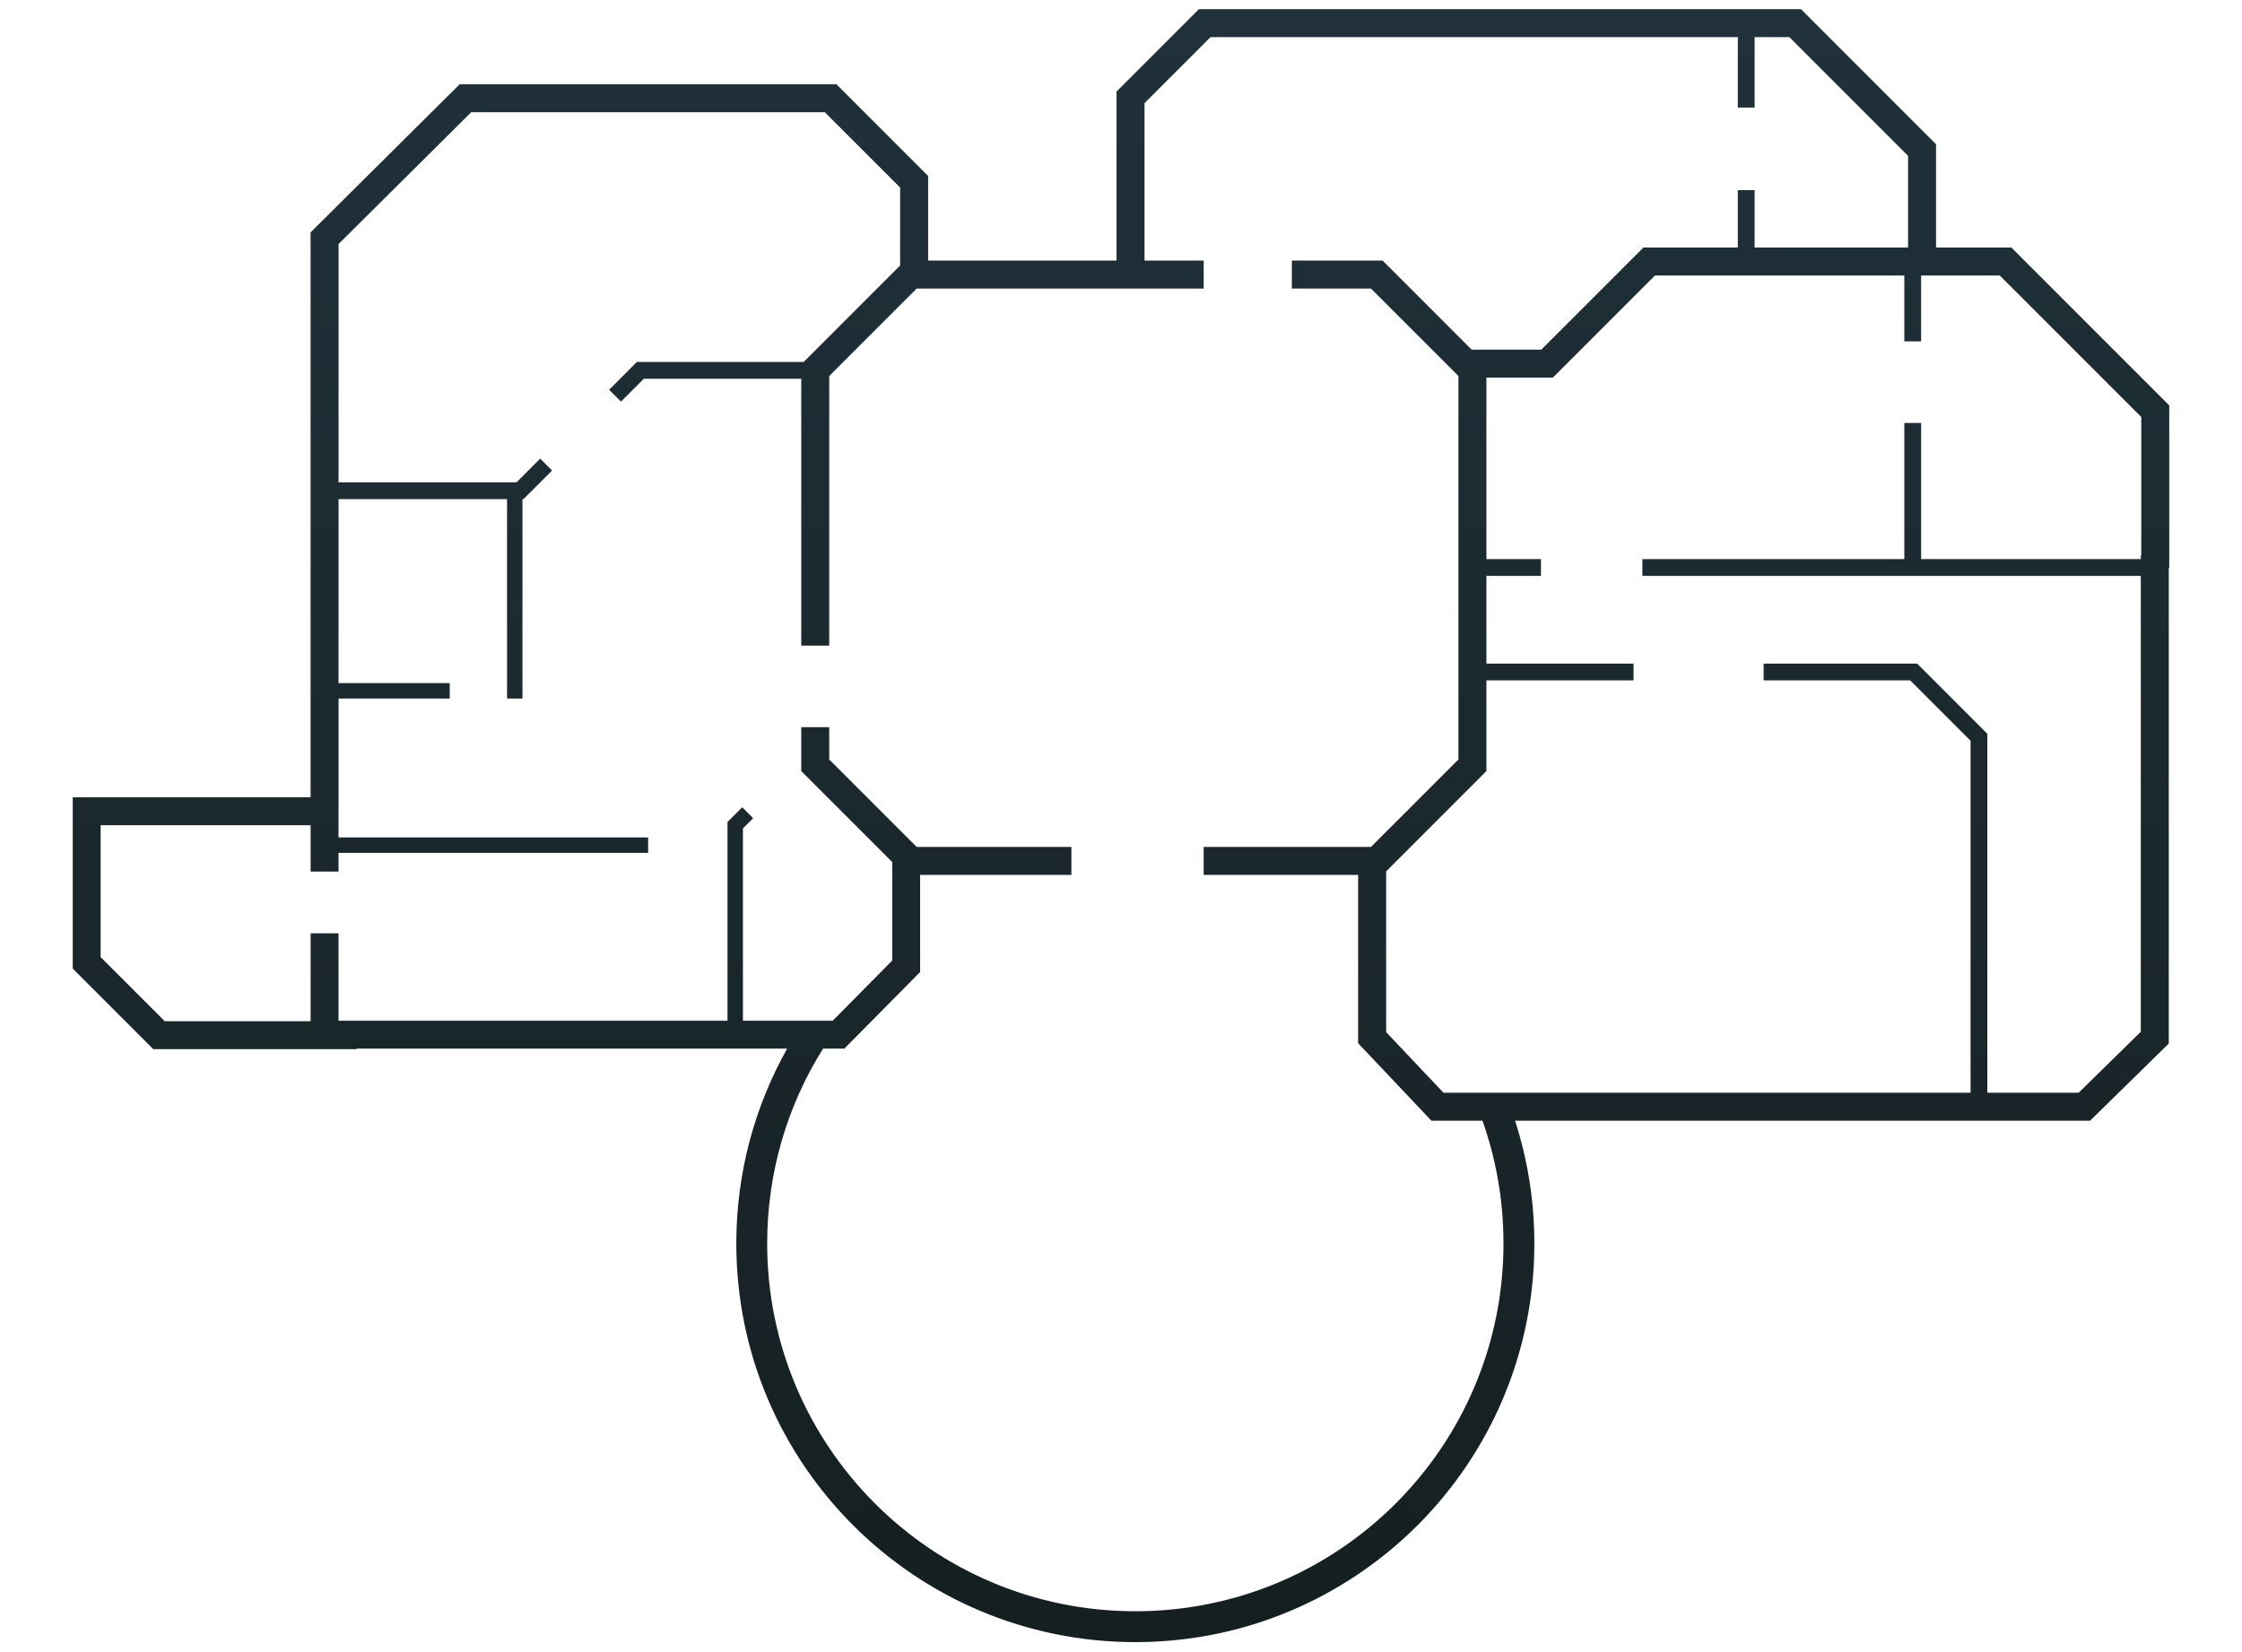
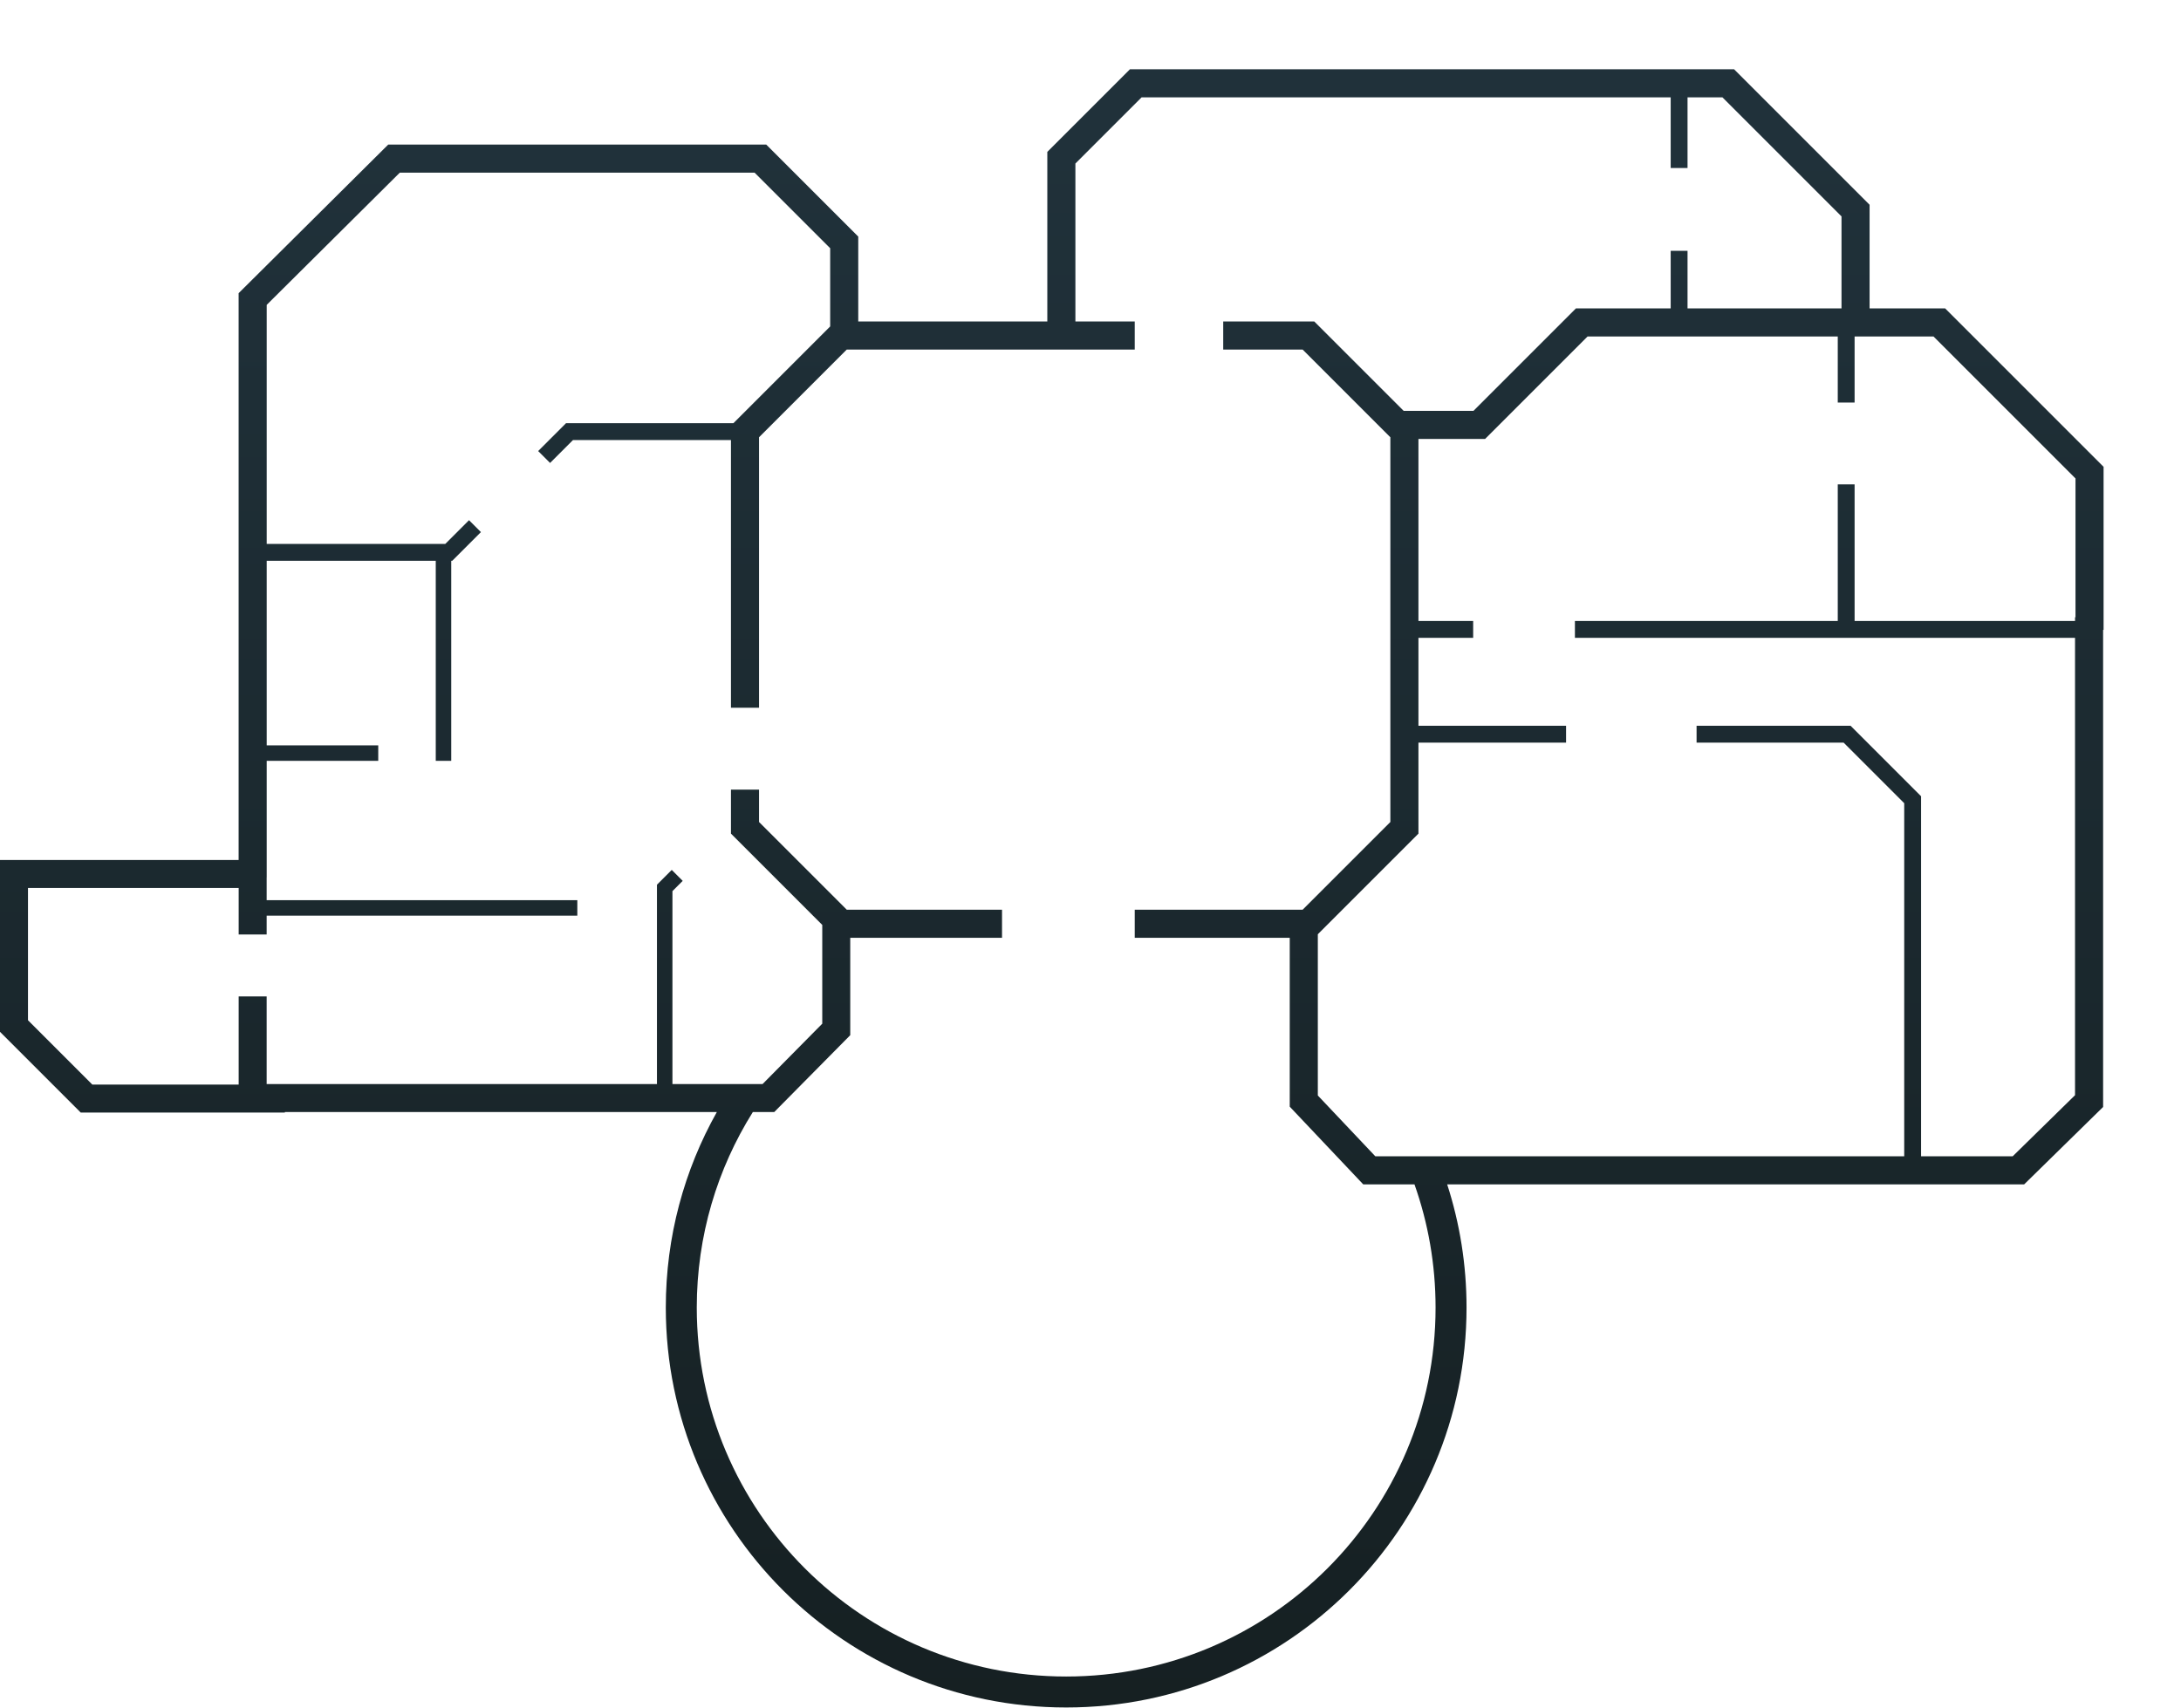
- <svg xmlns="http://www.w3.org/2000/svg" preserveAspectRatio="none" width="1017" height="749" viewBox="-33 -4.157 1017 749" fill="none">
-   <path id="Union" fill-rule="evenodd" clip-rule="evenodd" d="M845.214 61.266V108.114H879.367L951 179.747V253.465H950.789V469.179L915.086 504.179H654.249C659.931 521.729 663 540.447 663 559.869C663 659.738 581.957 740.685 482 740.685C382.043 740.685 301 659.738 301 559.869C301 527.772 309.378 497.613 324.069 471.474H128.789V471.707H36.499L0 435.207V357.5H107.881V101.24L175.507 34.062H346.414L388.004 75.653V114.038H473.479V37.357L510.838 0H783.948L845.214 61.266ZM486.174 42.616V114.038H513V126.732H382.805L343.149 166.388V288.685H330.456V167.644H259.041L248.681 178.003L243.295 172.617L255.887 160.026H331.558L375.31 116.274V80.91L341.156 46.757H180.739L120.575 106.523V214.613H201.3L212.032 203.88L217.418 209.266L204.455 222.229H204V312.685H197V222.229H120.575V305.685H171V312.685H120.575V365.387H120.554V375.685H261V382.685H120.554V391.185H107.902V370.151H12.651V429.967L41.74 459.056H107.902V419.185H120.554V458.822H297V368.685H297.006L303.689 362.001L308.639 366.951L304 371.59V458.822H344.74L371.733 431.522V386.867L330.456 345.59V325.685H343.149V340.331L382.805 379.985H453V392.68H384.385V436.721L350.023 471.474H340.348C324.286 497.099 315 527.391 315 559.869C315 651.992 389.761 726.685 482 726.685C574.239 726.685 649 651.992 649 559.869C649 540.329 645.637 521.587 639.467 504.179H616.308L583.075 469.038V392.68H513V379.985H588.908L628.562 340.331V166.388L588.908 126.732H553V114.038H594.167L634.577 154.448H666.133L712.467 108.114H755.295V82.091H762.912V108.114H832.52L832.519 66.523L778.689 12.694H762.912V44.642H755.295V12.694H516.097L486.174 42.616ZM838.442 120.809V150.685H830.827V120.809H717.726L671.391 167.144H641.257V249.444H666V257.062H641.257V296.838H708V304.454H641.257V345.59L595.77 391.078V463.986L621.775 491.485H860.87V331.843L833.48 304.454H767V296.838H836.636L868.486 328.688V491.485H909.901L938.095 463.848V257.062H712V249.444H830.827V187.685H838.442V249.444H938.095V247.752H938.306V185.005L874.108 120.808L838.442 120.809Z" fill="url(#paint0_linear_0_4)" />
+ <svg xmlns="http://www.w3.org/2000/svg" preserveAspectRatio="none" width="986" height="772" viewBox="0 0 986 772" fill="none">
+   <g transform="translate(0, 31.315)">
+     <path id="Union" fill-rule="evenodd" clip-rule="evenodd" d="M845.214 61.266V108.114H879.367L951 179.747V253.465H950.789V469.179L915.086 504.179H654.249C659.931 521.729 663 540.447 663 559.869C663 659.738 581.957 740.685 482 740.685C382.043 740.685 301 659.738 301 559.869C301 527.772 309.378 497.613 324.069 471.474H128.789V471.707H36.499L0 435.207V357.5H107.881V101.24L175.507 34.062H346.414L388.004 75.653V114.038H473.479V37.357L510.838 0H783.948L845.214 61.266ZM486.174 42.616V114.038H513V126.732H382.805L343.149 166.388V288.685H330.456V167.644H259.041L248.681 178.003L243.295 172.617L255.887 160.026H331.558L375.31 116.274V80.91L341.156 46.757H180.739L120.575 106.523V214.613H201.3L212.032 203.88L217.418 209.266L204.455 222.229H204V312.685H197V222.229H120.575V305.685H171V312.685H120.575V365.387H120.554V375.685H261V382.685H120.554V391.185H107.902V370.151H12.651V429.967L41.74 459.056H107.902V419.185H120.554V458.822H297V368.685H297.006L303.689 362.001L308.639 366.951L304 371.59V458.822H344.74L371.733 431.522V386.867L330.456 345.59V325.685H343.149V340.331L382.805 379.985H453V392.68H384.385V436.721L350.023 471.474H340.348C324.286 497.099 315 527.391 315 559.869C315 651.992 389.761 726.685 482 726.685C574.239 726.685 649 651.992 649 559.869C649 540.329 645.637 521.587 639.467 504.179H616.308L583.075 469.038V392.68H513V379.985H588.908L628.562 340.331V166.388L588.908 126.732H553V114.038H594.167L634.577 154.448H666.133L712.467 108.114H755.295V82.091H762.912V108.114H832.52L832.519 66.523L778.689 12.694H762.912V44.642H755.295V12.694H516.097L486.174 42.616ZM838.442 120.809V150.685H830.827V120.809H717.726L671.391 167.144H641.257V249.444H666V257.062H641.257V296.838H708V304.454H641.257V345.59L595.77 391.078V463.986L621.775 491.485H860.87V331.843L833.48 304.454H767V296.838H836.636L868.486 328.688V491.485H909.901L938.095 463.848V257.062H712V249.444H830.827V187.685H838.442V249.444H938.095V247.752H938.306V185.005L874.108 120.808L838.442 120.809Z" fill="url(#paint0_linear_0_4)" />
+   </g>
  <defs>
-     <linearGradient id="paint0_linear_0_4" x1="475.5" y1="0" x2="475.5" y2="740.685" gradientUnits="userSpaceOnUse">
+     <linearGradient id="paint0_linear_0_4" x1="475.5" y1="31.315" x2="475.5" y2="772" gradientUnits="userSpaceOnUse">
      <stop stop-color="#20313A" />
      <stop offset="1" stop-color="#151F21" />
    </linearGradient>
  </defs>
</svg>
